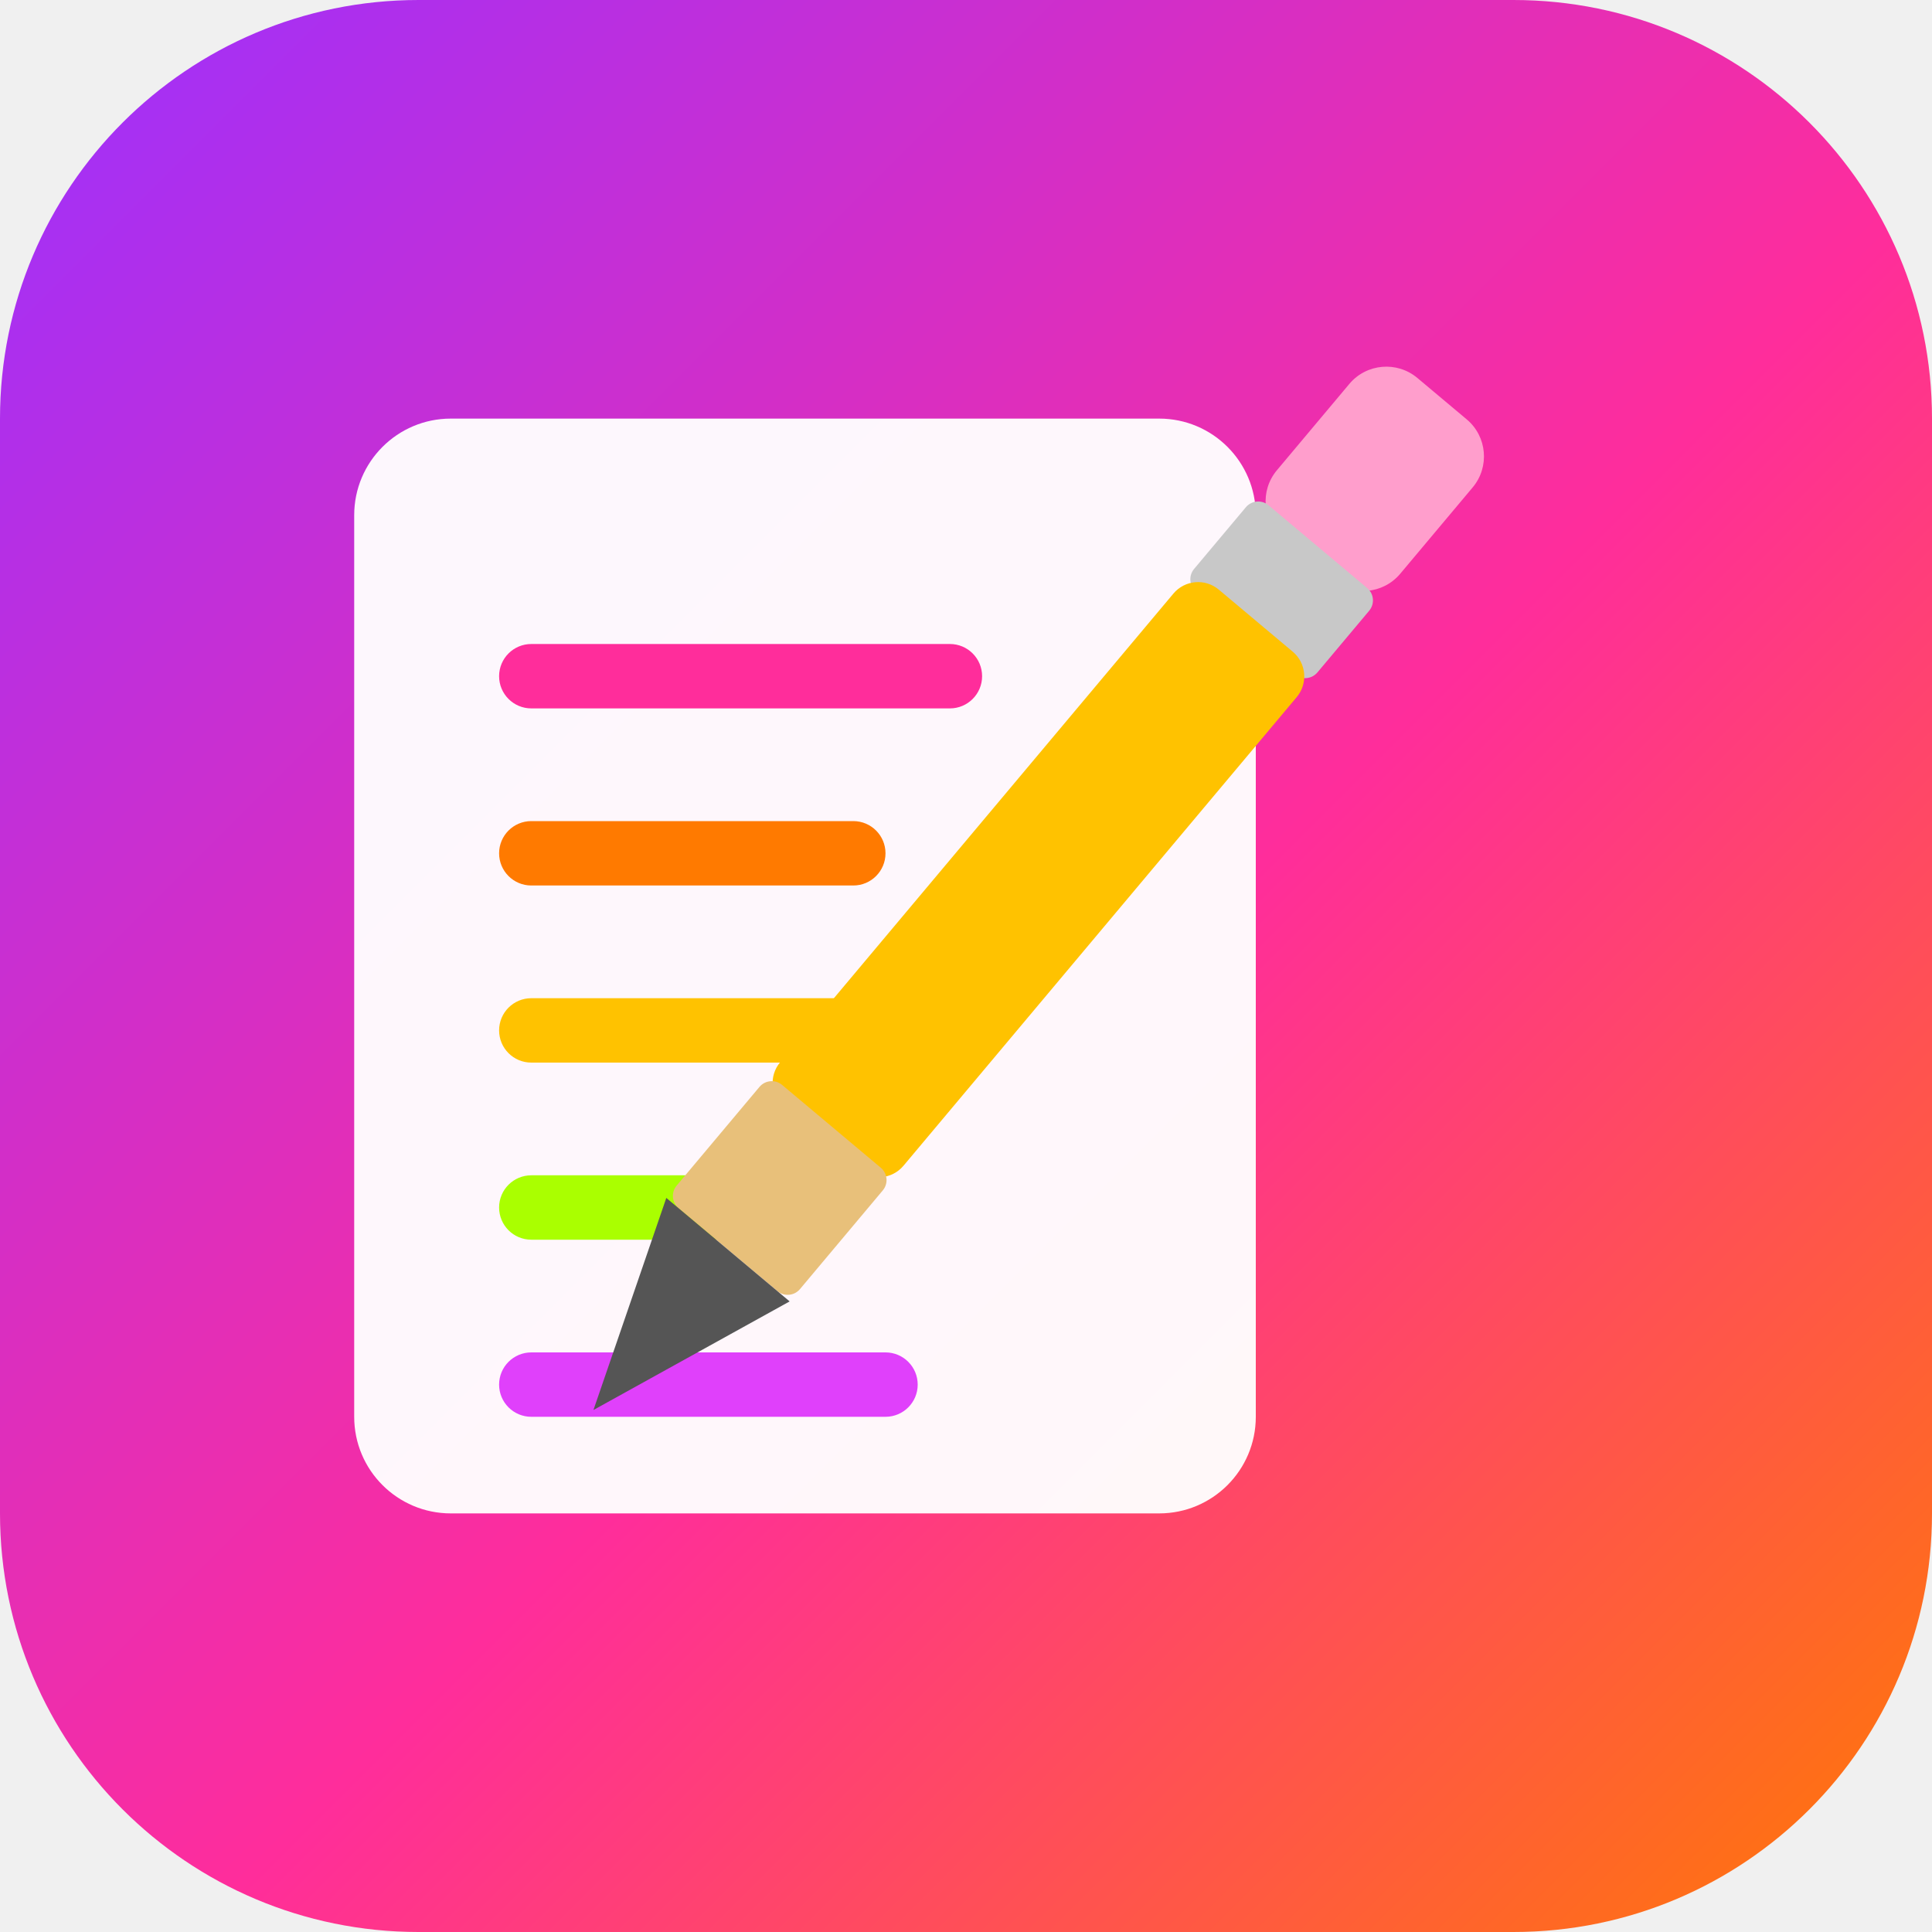
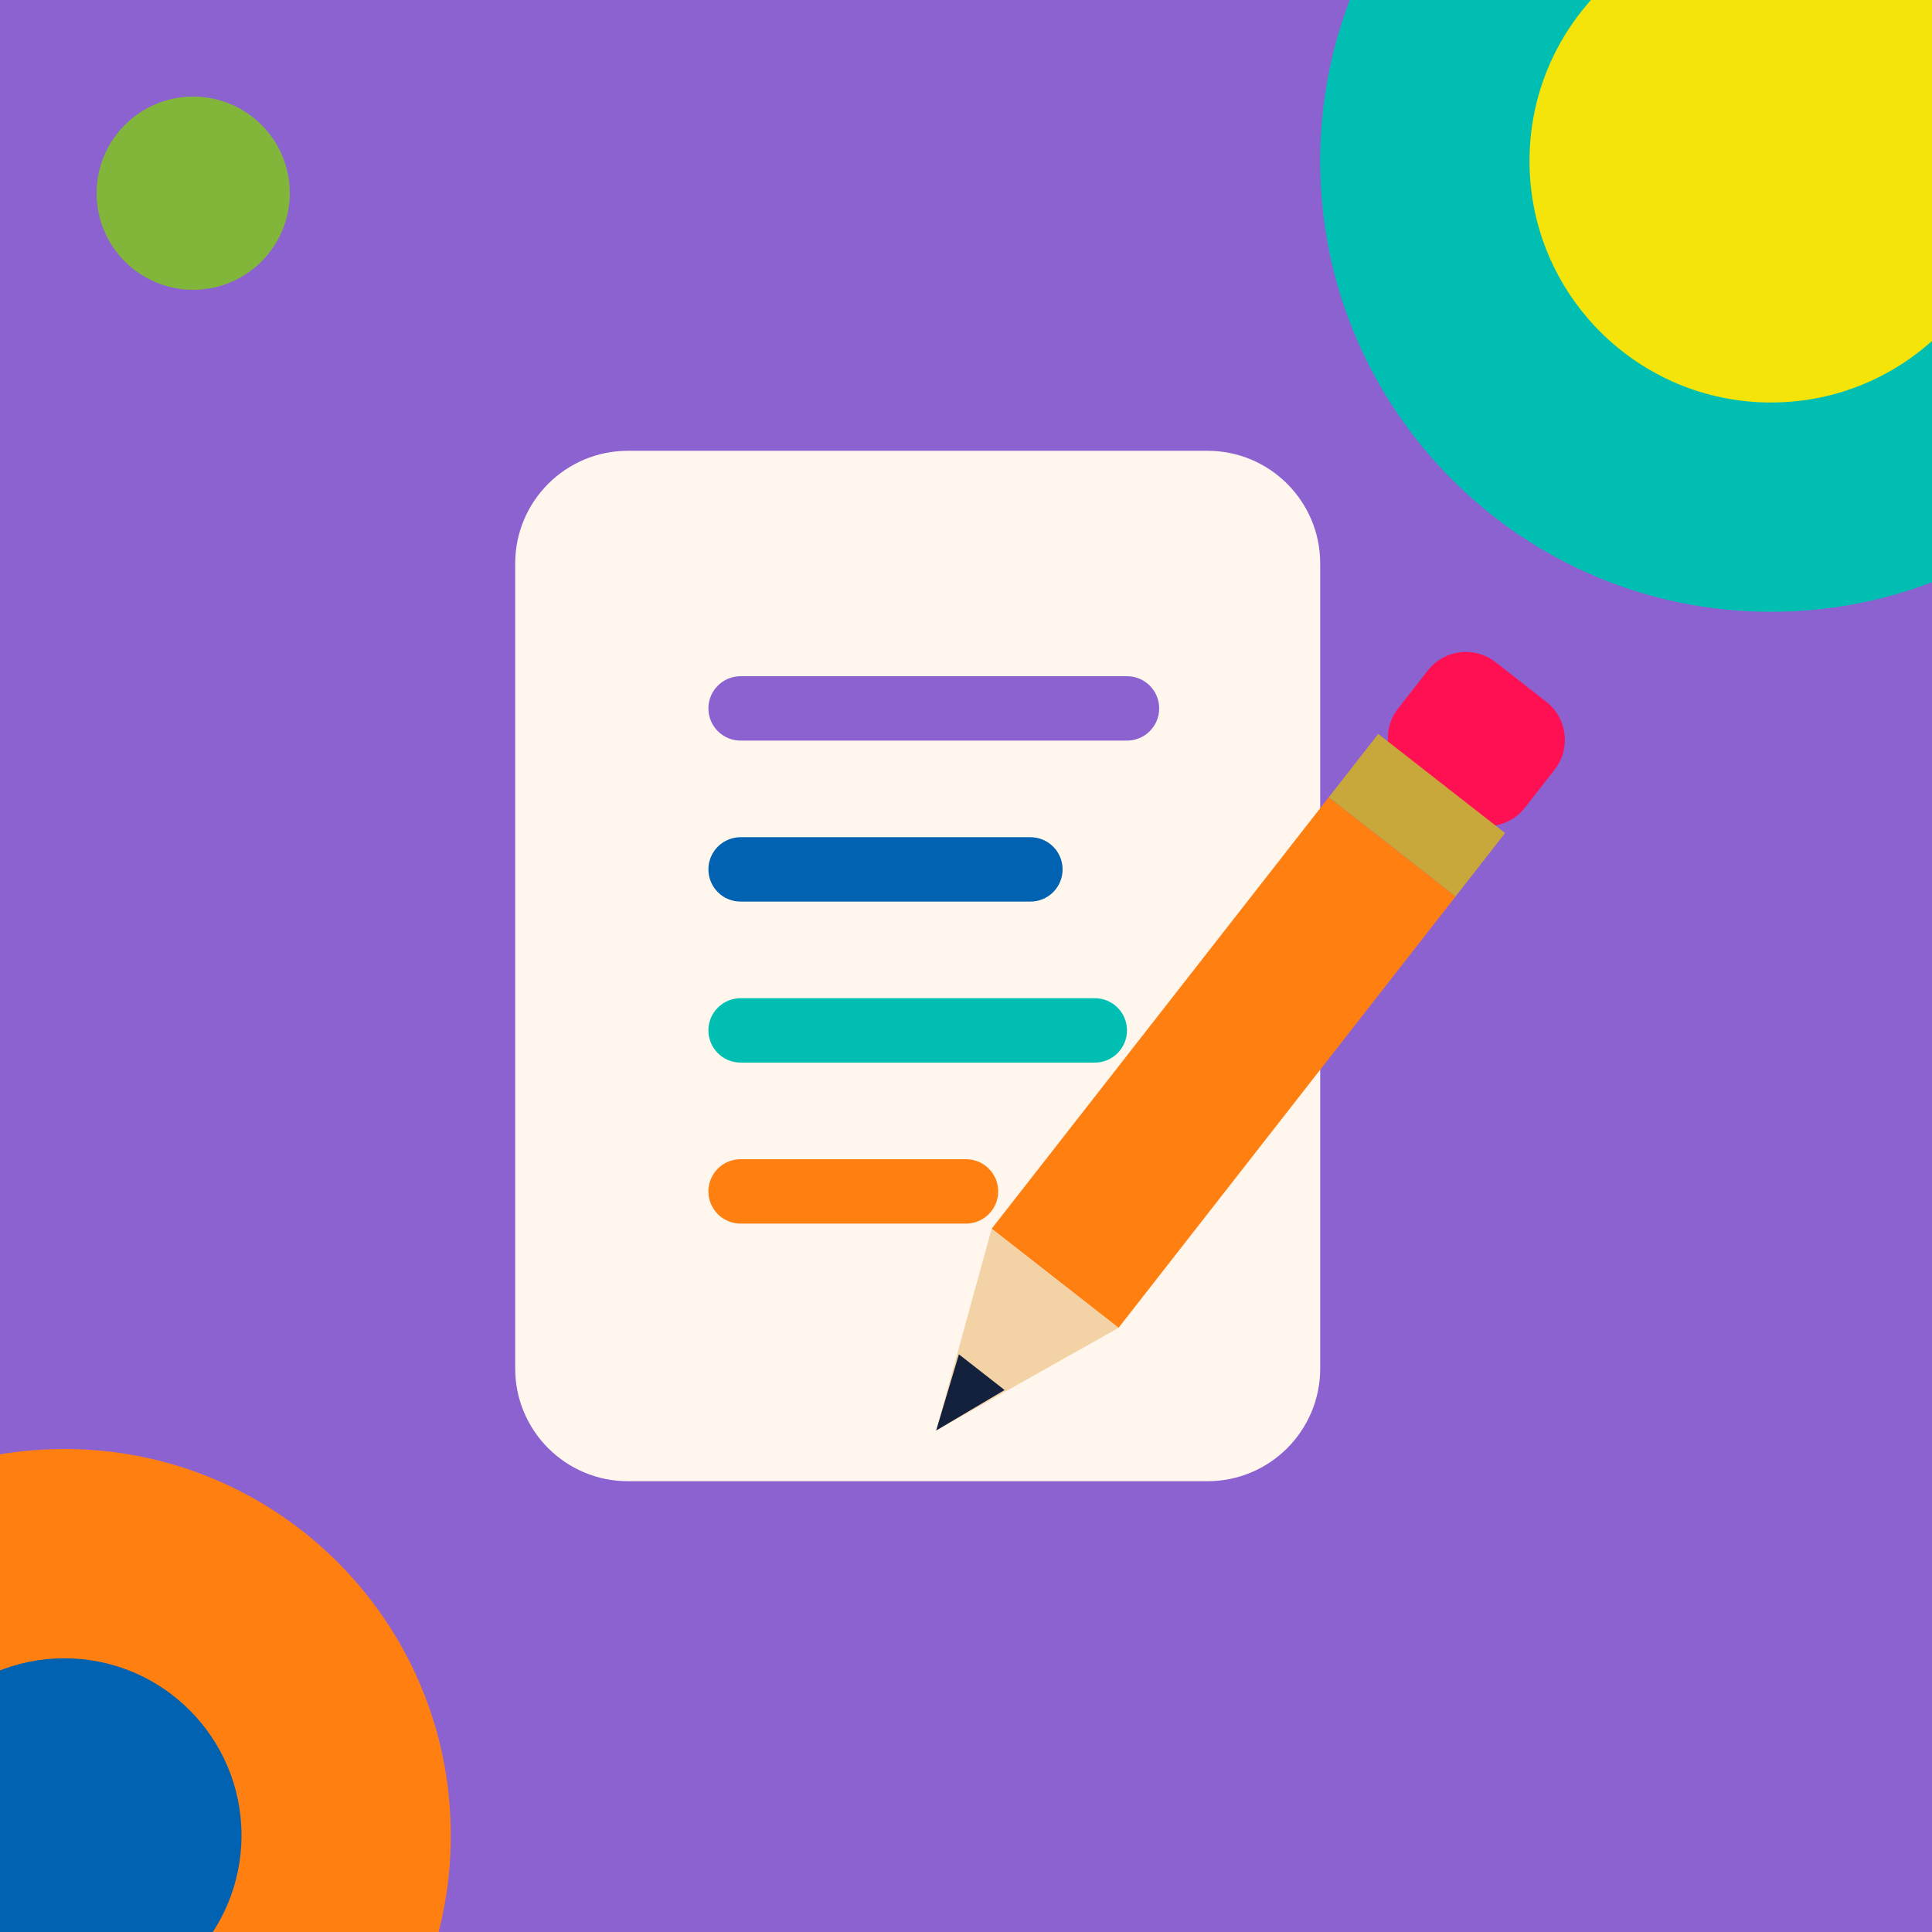
- <svg xmlns="http://www.w3.org/2000/svg" width="512" height="512" viewBox="0 0 120 120">
-   <defs>
-     <linearGradient id="bg" x1="0%" y1="0%" x2="100%" y2="100%">
-       <stop offset="0%" stop-color="#9B30FF" />
-       <stop offset="55%" stop-color="#FF2D9B" />
-       <stop offset="100%" stop-color="#FF7A00" />
-     </linearGradient>
-   </defs>
-   <rect width="120" height="120" rx="26" fill="url(#bg)" />
-   <rect x="22" y="26" width="56" height="68" rx="6" fill="white" opacity="0.96" />
-   <rect x="31" y="40" width="30" height="4" rx="2" fill="#FF2D9B" />
-   <rect x="31" y="51" width="24" height="4" rx="2" fill="#FF7A00" />
-   <rect x="31" y="62" width="28" height="4" rx="2" fill="#FFC200" />
-   <rect x="31" y="73" width="20" height="4" rx="2" fill="#AAFF00" />
-   <rect x="31" y="84" width="26" height="4" rx="2" fill="#E040FB" />
-   <g transform="rotate(40, 60, 60)">
-     <rect x="55" y="14" width="10" height="13" rx="3" fill="#FF9ECC" />
-     <rect x="55" y="26" width="10" height="7" rx="1" fill="#C8C8C8" />
-     <rect x="55" y="32" width="10" height="42" rx="2" fill="#FFC200" />
-     <rect x="55" y="73" width="10" height="10" rx="1" fill="#E8C07A" />
-     <polygon points="55,83 65,83 60,96" fill="#555555" />
+ <svg xmlns="http://www.w3.org/2000/svg" viewBox="0 0 120 120" width="512" height="512">
+   <rect width="120" height="120" fill="#8C62D1" />
+   <circle cx="110" cy="10" r="28" fill="#00BFB2" />
+   <circle cx="110" cy="10" r="15" fill="#F4E409" />
+   <circle cx="4" cy="114" r="24" fill="#FF7F11" />
+   <circle cx="4" cy="114" r="11" fill="#0062B1" />
+   <circle cx="12" cy="12" r="6" fill="#82B63A" />
+   <rect x="32" y="28" width="50" height="64" rx="7" fill="#FFF7EE" />
+   <rect x="44" y="42" width="28" height="4" rx="2" fill="#8C62D1" />
+   <rect x="44" y="52" width="22" height="4" rx="2" fill="#0062B1" />
+   <rect x="44" y="62" width="26" height="4" rx="2" fill="#00BFB2" />
+   <rect x="44" y="72" width="18" height="4" rx="2" fill="#FF7F11" />
+   <g transform="rotate(38 76 66)">
+     <rect x="71" y="36" width="10" height="9" rx="3" fill="#FF1053" />
+     <rect x="71" y="44" width="10" height="5" fill="#C8A73B" />
+     <rect x="71" y="49" width="10" height="34" fill="#FF7F11" />
+     <polygon points="71,83 81,83 76,95" fill="#F3D3A6" />
+     <polygon points="74.2,90.4 77.8,90.4 76,95" fill="#14213D" />
  </g>
</svg>
